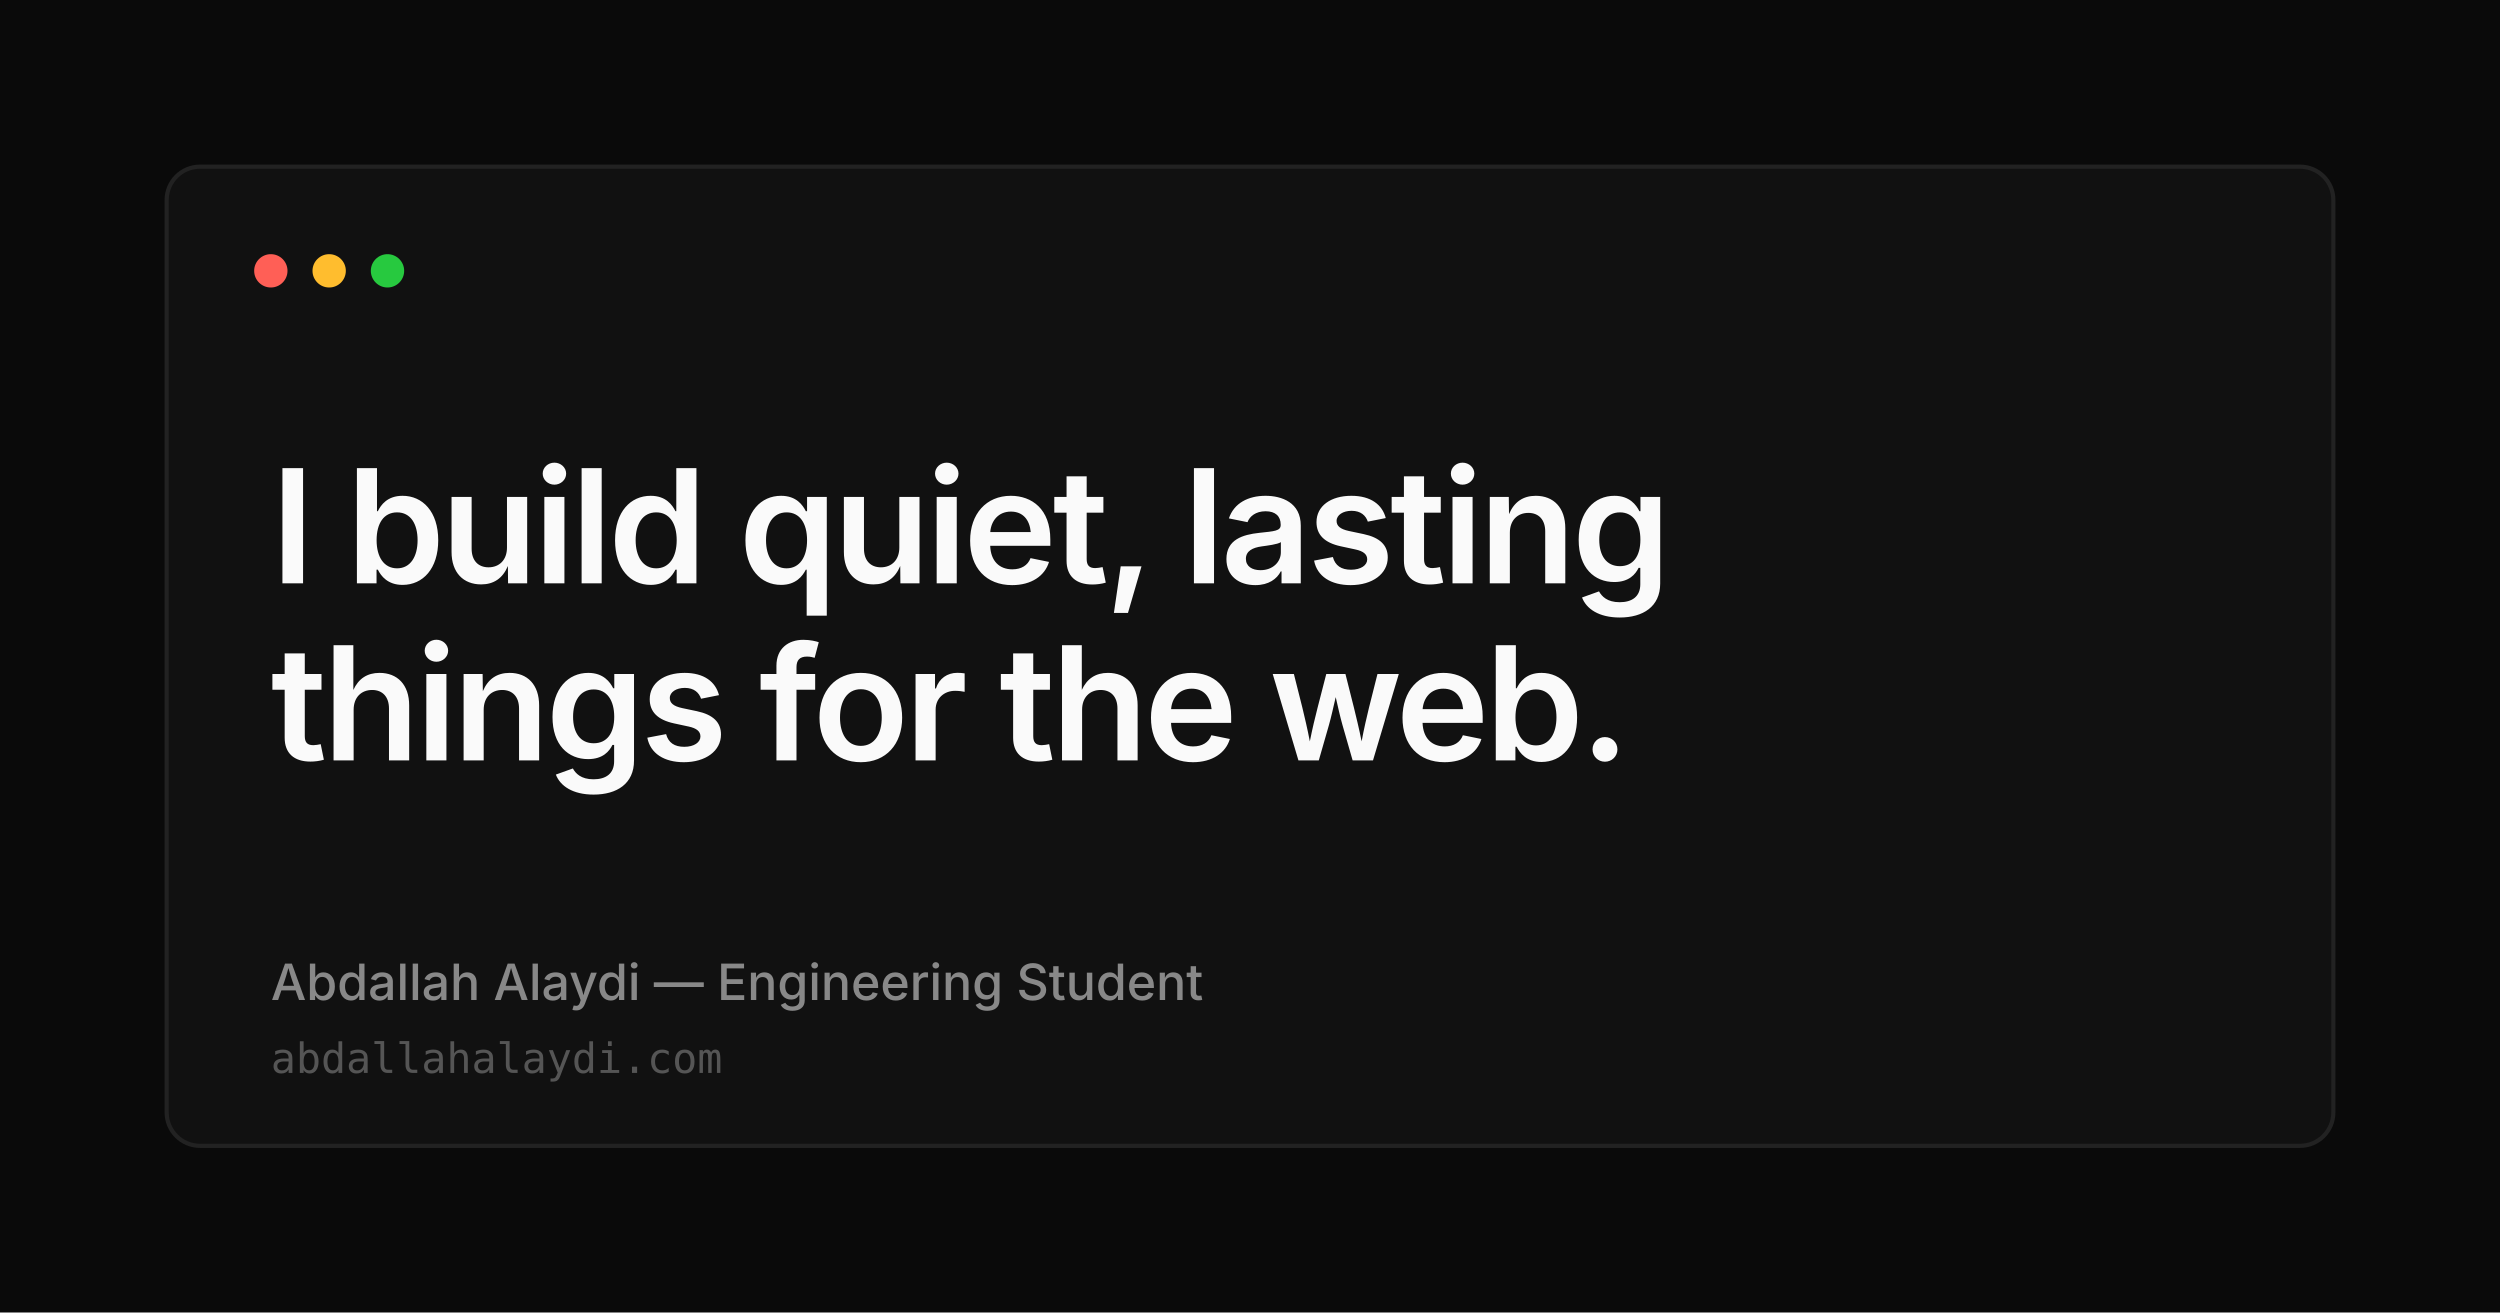
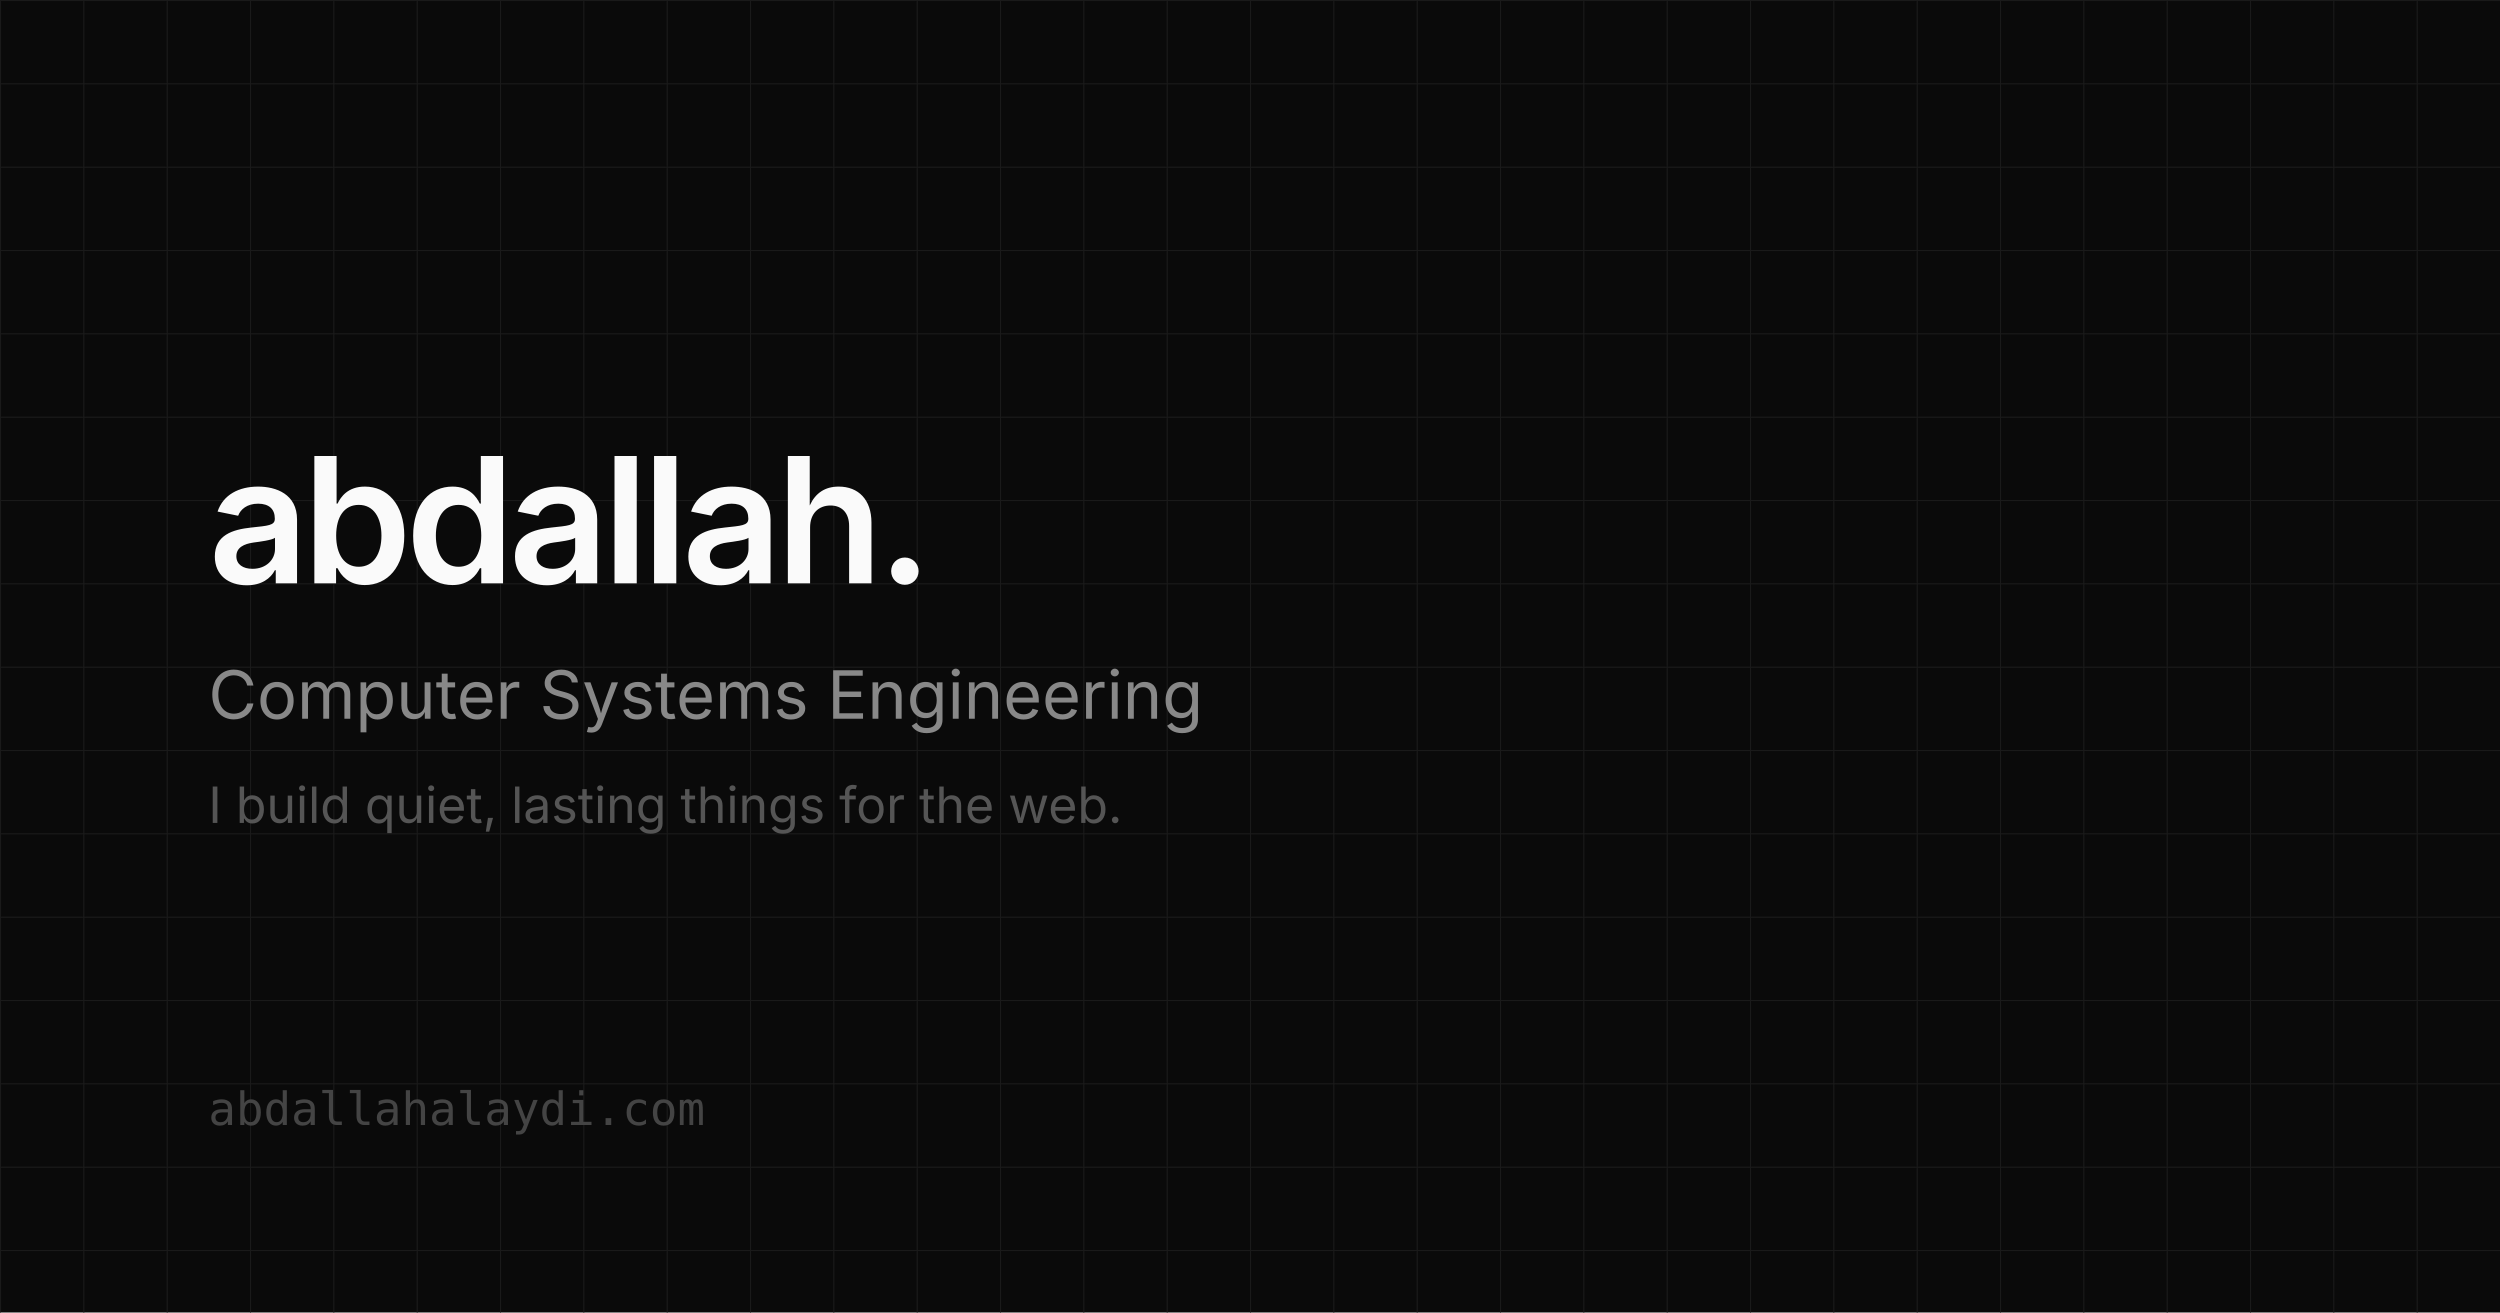
<svg xmlns="http://www.w3.org/2000/svg" width="1200" height="630" viewBox="0 0 1200 630">
  <rect width="1200" height="630" fill="#0A0A0A" />
-   <rect x="80" y="80" width="1040" height="470" rx="16" fill="#111111" stroke="#222222" stroke-width="2" />
-   <g transform="translate(120, 120)">
-     <circle cx="10" cy="10" r="8" fill="#FF5F56" />
-     <circle cx="38" cy="10" r="8" fill="#FFBD2E" />
-     <circle cx="66" cy="10" r="8" fill="#27C93F" />
+   <pattern id="grid" width="40" height="40" patternUnits="userSpaceOnUse">
+     <path d="M 40 0 L 0 0 0 40" fill="none" stroke="#1A1A1A" stroke-width="1" />
+   </pattern>
+   <rect width="1200" height="630" fill="url(#grid)" />
+   <g transform="translate(100, 280)">
+     <text x="0" y="0" font-family="Inter, sans-serif" font-size="84" font-weight="600" fill="#FAFAFA" letter-spacing="-3px">abdallah.</text>
+     <text x="0" y="65" font-family="Inter, sans-serif" font-size="32" font-weight="400" fill="#888888">Computer Systems Engineering</text>
+     <text x="0" y="115" font-family="Inter, sans-serif" font-size="24" font-weight="400" fill="#555555">I build quiet, lasting things for the web.</text>
  </g>
-   <g transform="translate(130, 280)">
-     <text x="0" y="0" font-family="Inter, sans-serif" font-size="76" font-weight="600" fill="#FAFAFA" letter-spacing="-2px">I build quiet, lasting</text>
-     <text x="0" y="85" font-family="Inter, sans-serif" font-size="76" font-weight="600" fill="#FAFAFA" letter-spacing="-2px">things for the web.</text>
-   </g>
-   <g transform="translate(130, 480)">
-     <text x="0" y="0" font-family="Inter, sans-serif" font-size="24" font-weight="500" fill="#888888">Abdallah Alaydi — Engineering Student</text>
-     <text x="0" y="35" font-family="JetBrains Mono, monospace" font-size="20" fill="#555555">abdallahalaydi.com</text>
+   <g transform="translate(100, 540)">
+     <text x="0" y="0" font-family="JetBrains Mono, monospace" font-size="22" fill="#444444">abdallahalaydi.com</text>
  </g>
</svg>
